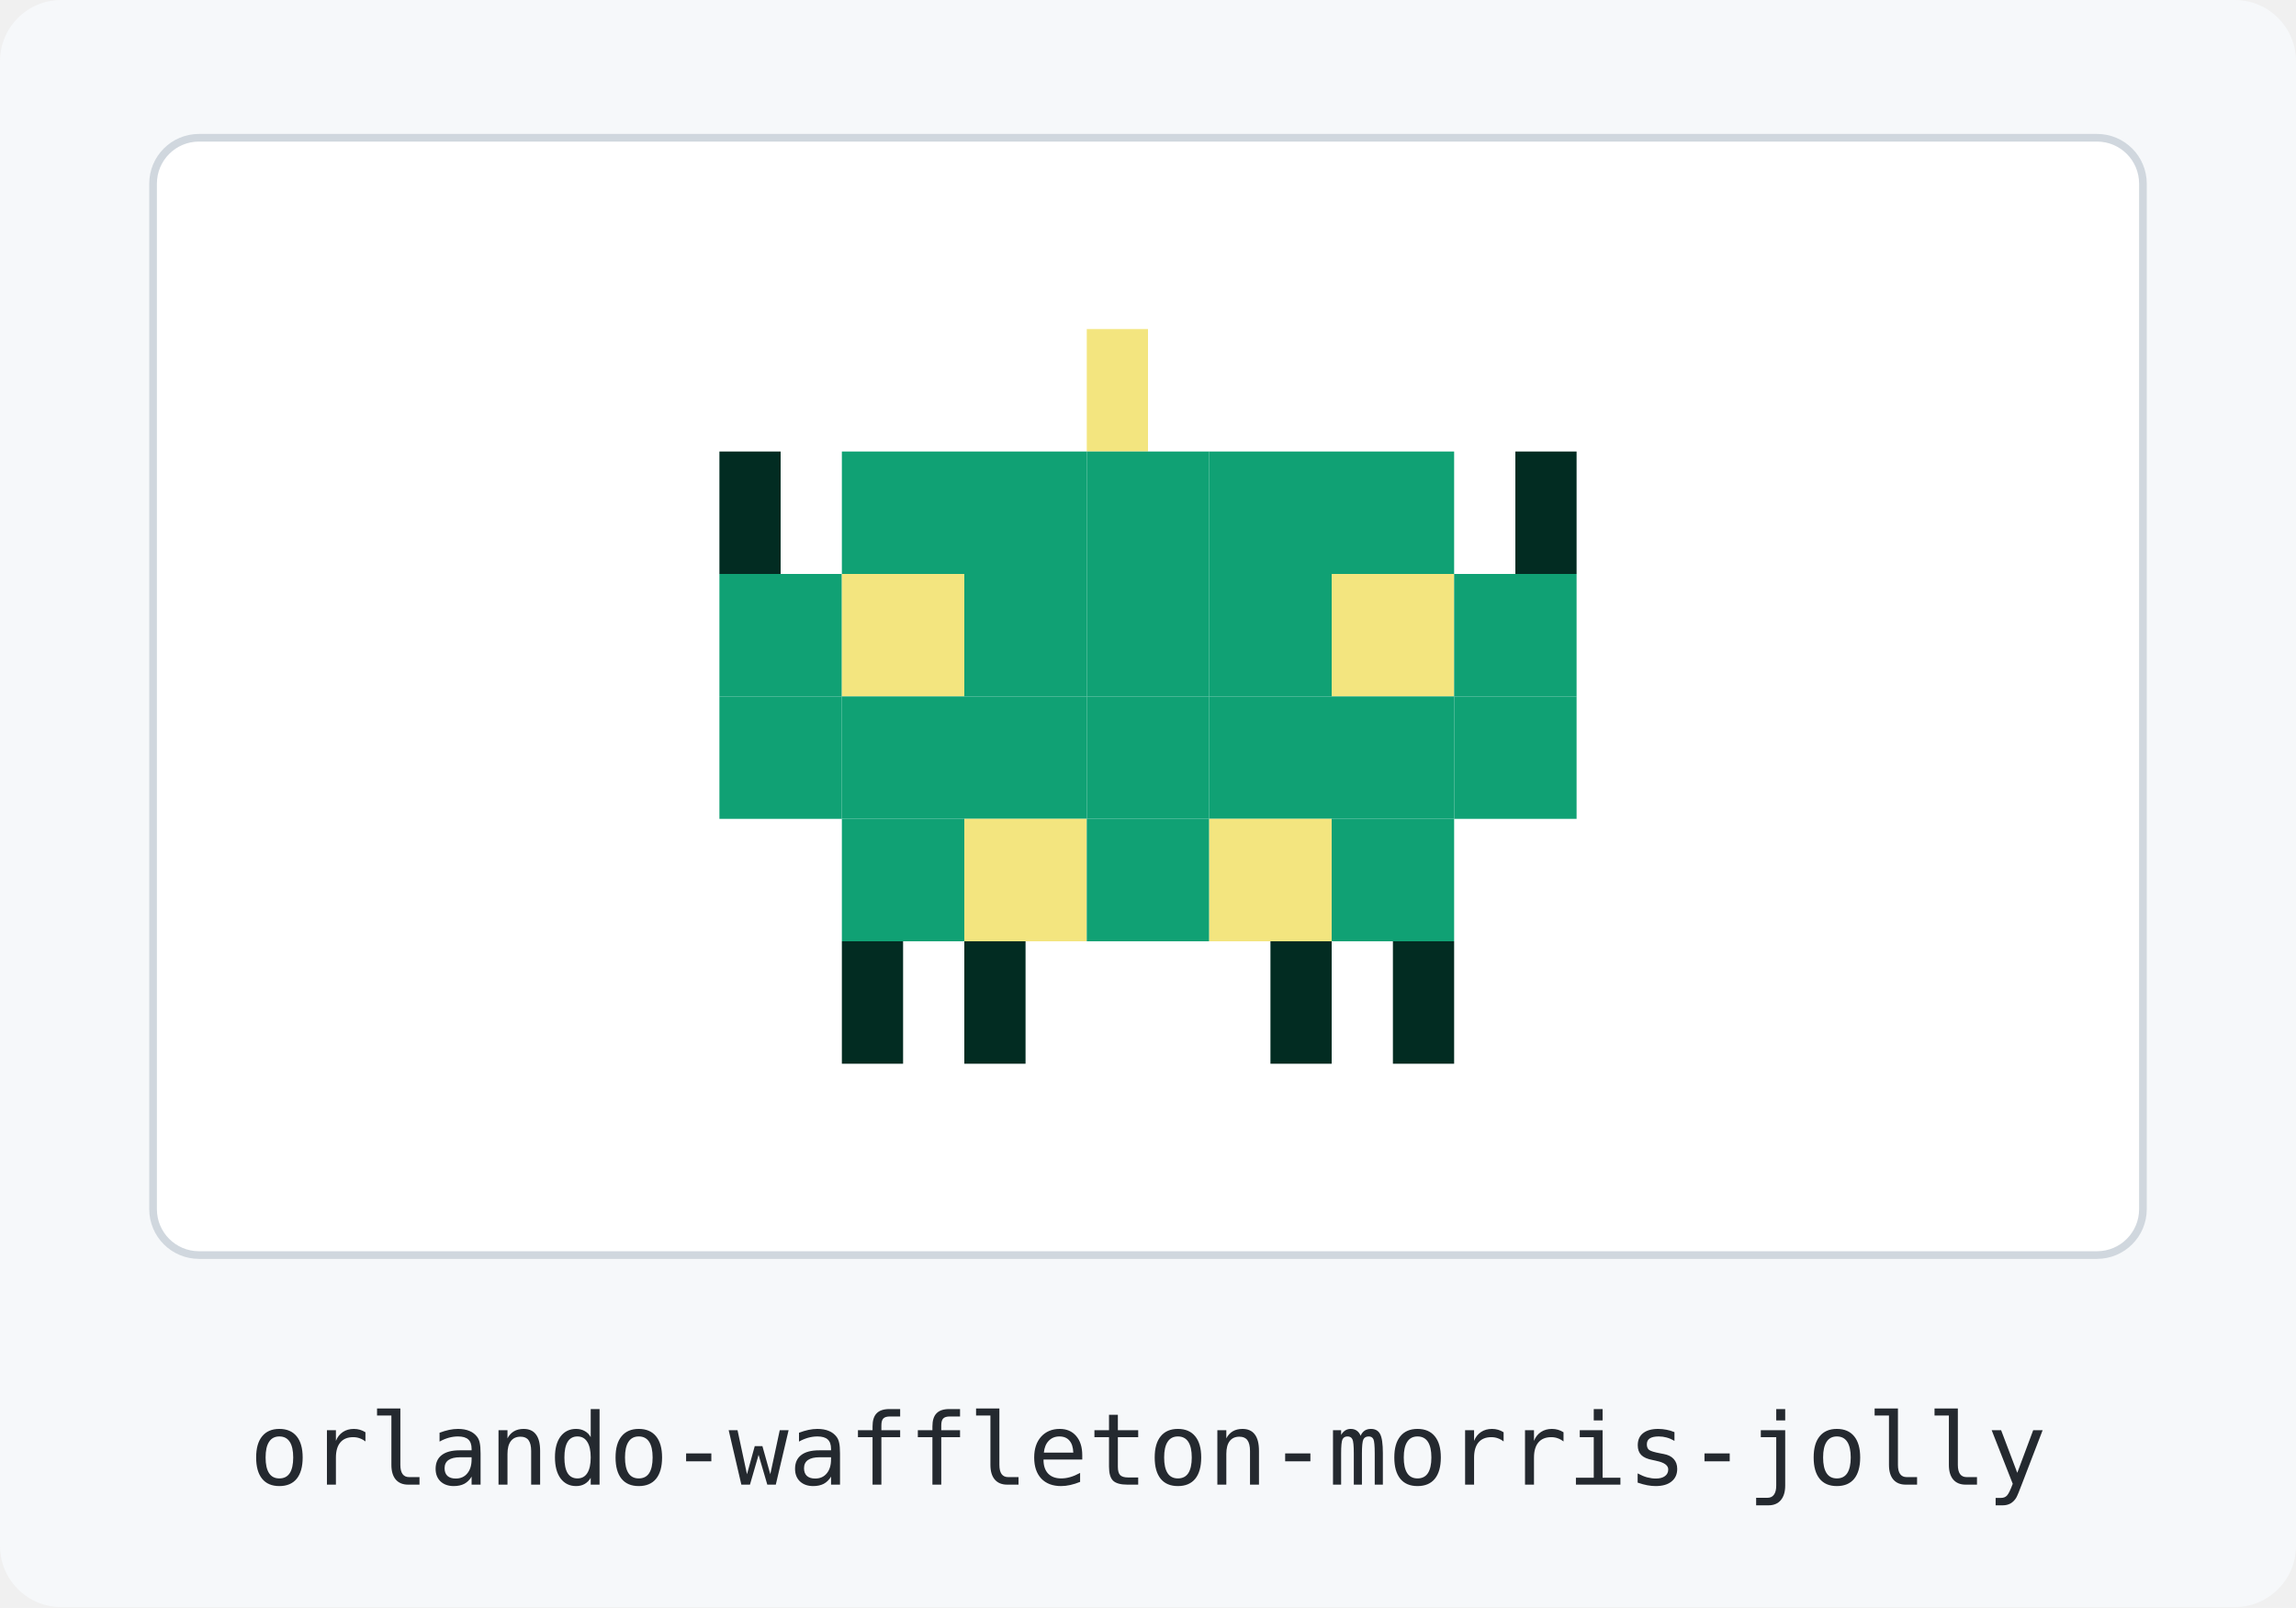
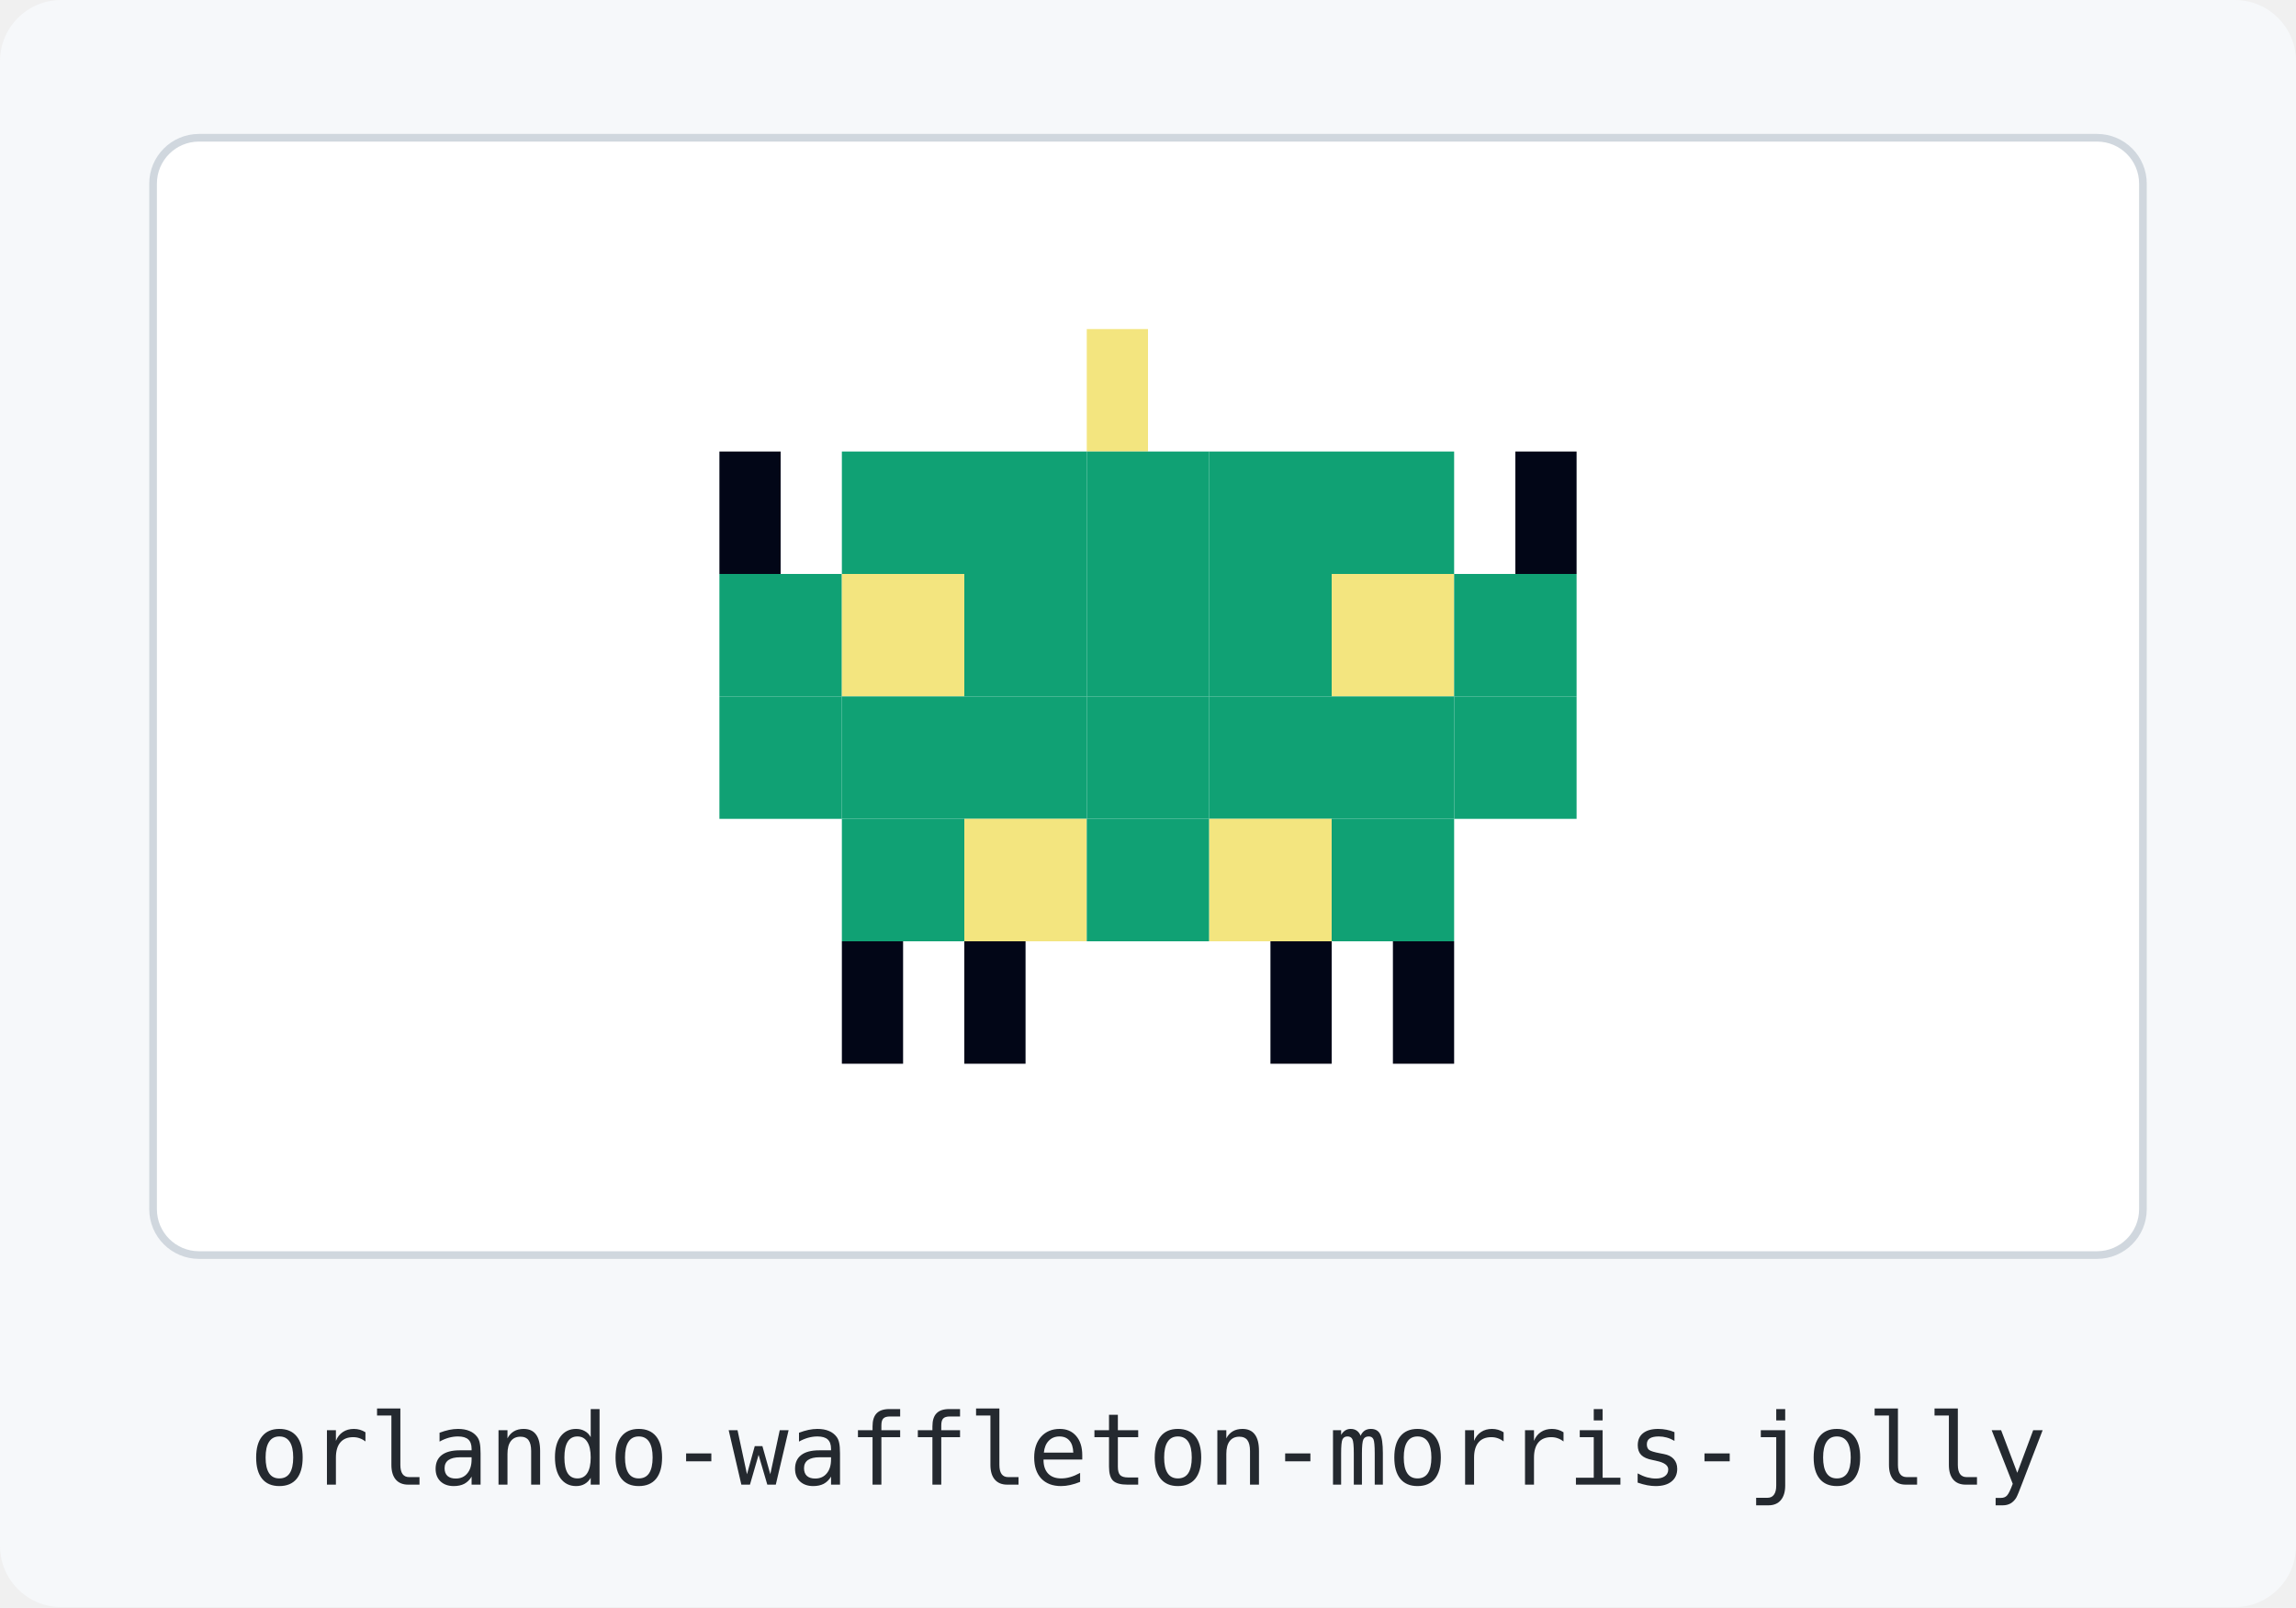
<svg xmlns="http://www.w3.org/2000/svg" width="300" height="210" viewBox="0 0 300 210" role="img" aria-label="orlando-waffleton-morris-jolly clingon">
  <rect width="300" height="210" rx="8" fill="#f6f8fa" />
  <rect x="20" y="18" width="260" height="146" rx="6" fill="#ffffff" stroke="#d0d7de" />
  <rect x="142" y="43" width="8" height="16" fill="#f3e57f" />
-   <rect x="94" y="59" width="8" height="16" fill="#022c22" />
+   <rect x="94" y="59" width="8" height="16" fill="#020617" />
  <rect x="110" y="59" width="16" height="16" fill="#10a174" />
  <rect x="126" y="59" width="16" height="16" fill="#10a174" />
  <rect x="142" y="59" width="16" height="16" fill="#10a174" />
  <rect x="158" y="59" width="16" height="16" fill="#10a174" />
  <rect x="174" y="59" width="16" height="16" fill="#10a174" />
-   <rect x="198" y="59" width="8" height="16" fill="#022c22" />
+   <rect x="198" y="59" width="8" height="16" fill="#020617" />
  <rect x="94" y="75" width="16" height="16" fill="#10a174" />
  <rect x="110" y="75" width="16" height="16" fill="#f3e57f" />
  <rect x="126" y="75" width="16" height="16" fill="#10a174" />
  <rect x="142" y="75" width="16" height="16" fill="#10a174" />
  <rect x="158" y="75" width="16" height="16" fill="#10a174" />
  <rect x="174" y="75" width="16" height="16" fill="#f3e57f" />
  <rect x="190" y="75" width="16" height="16" fill="#10a174" />
  <rect x="94" y="91" width="16" height="16" fill="#10a174" />
  <rect x="110" y="91" width="16" height="16" fill="#10a174" />
  <rect x="126" y="91" width="16" height="16" fill="#10a174" />
  <rect x="142" y="91" width="16" height="16" fill="#10a174" />
  <rect x="158" y="91" width="16" height="16" fill="#10a174" />
  <rect x="174" y="91" width="16" height="16" fill="#10a174" />
  <rect x="190" y="91" width="16" height="16" fill="#10a174" />
  <rect x="110" y="107" width="16" height="16" fill="#10a174" />
  <rect x="126" y="107" width="16" height="16" fill="#f3e57f" />
  <rect x="142" y="107" width="16" height="16" fill="#10a174" />
  <rect x="158" y="107" width="16" height="16" fill="#f3e57f" />
  <rect x="174" y="107" width="16" height="16" fill="#10a174" />
-   <rect x="110" y="123" width="8" height="16" fill="#022c22" />
-   <rect x="126" y="123" width="8" height="16" fill="#022c22" />
-   <rect x="166" y="123" width="8" height="16" fill="#022c22" />
-   <rect x="182" y="123" width="8" height="16" fill="#022c22" />
+   <rect x="110" y="123" width="8" height="16" fill="#020617" />
+   <rect x="126" y="123" width="8" height="16" fill="#020617" />
+   <rect x="166" y="123" width="8" height="16" fill="#020617" />
+   <rect x="182" y="123" width="8" height="16" fill="#020617" />
  <text x="150" y="194" text-anchor="middle" font-family="ui-monospace, SFMono-Regular, Menlo, Consolas, monospace" font-size="13" font-weight="400" fill="#24292f">orlando-waffleton-morris-jolly</text>
</svg>
